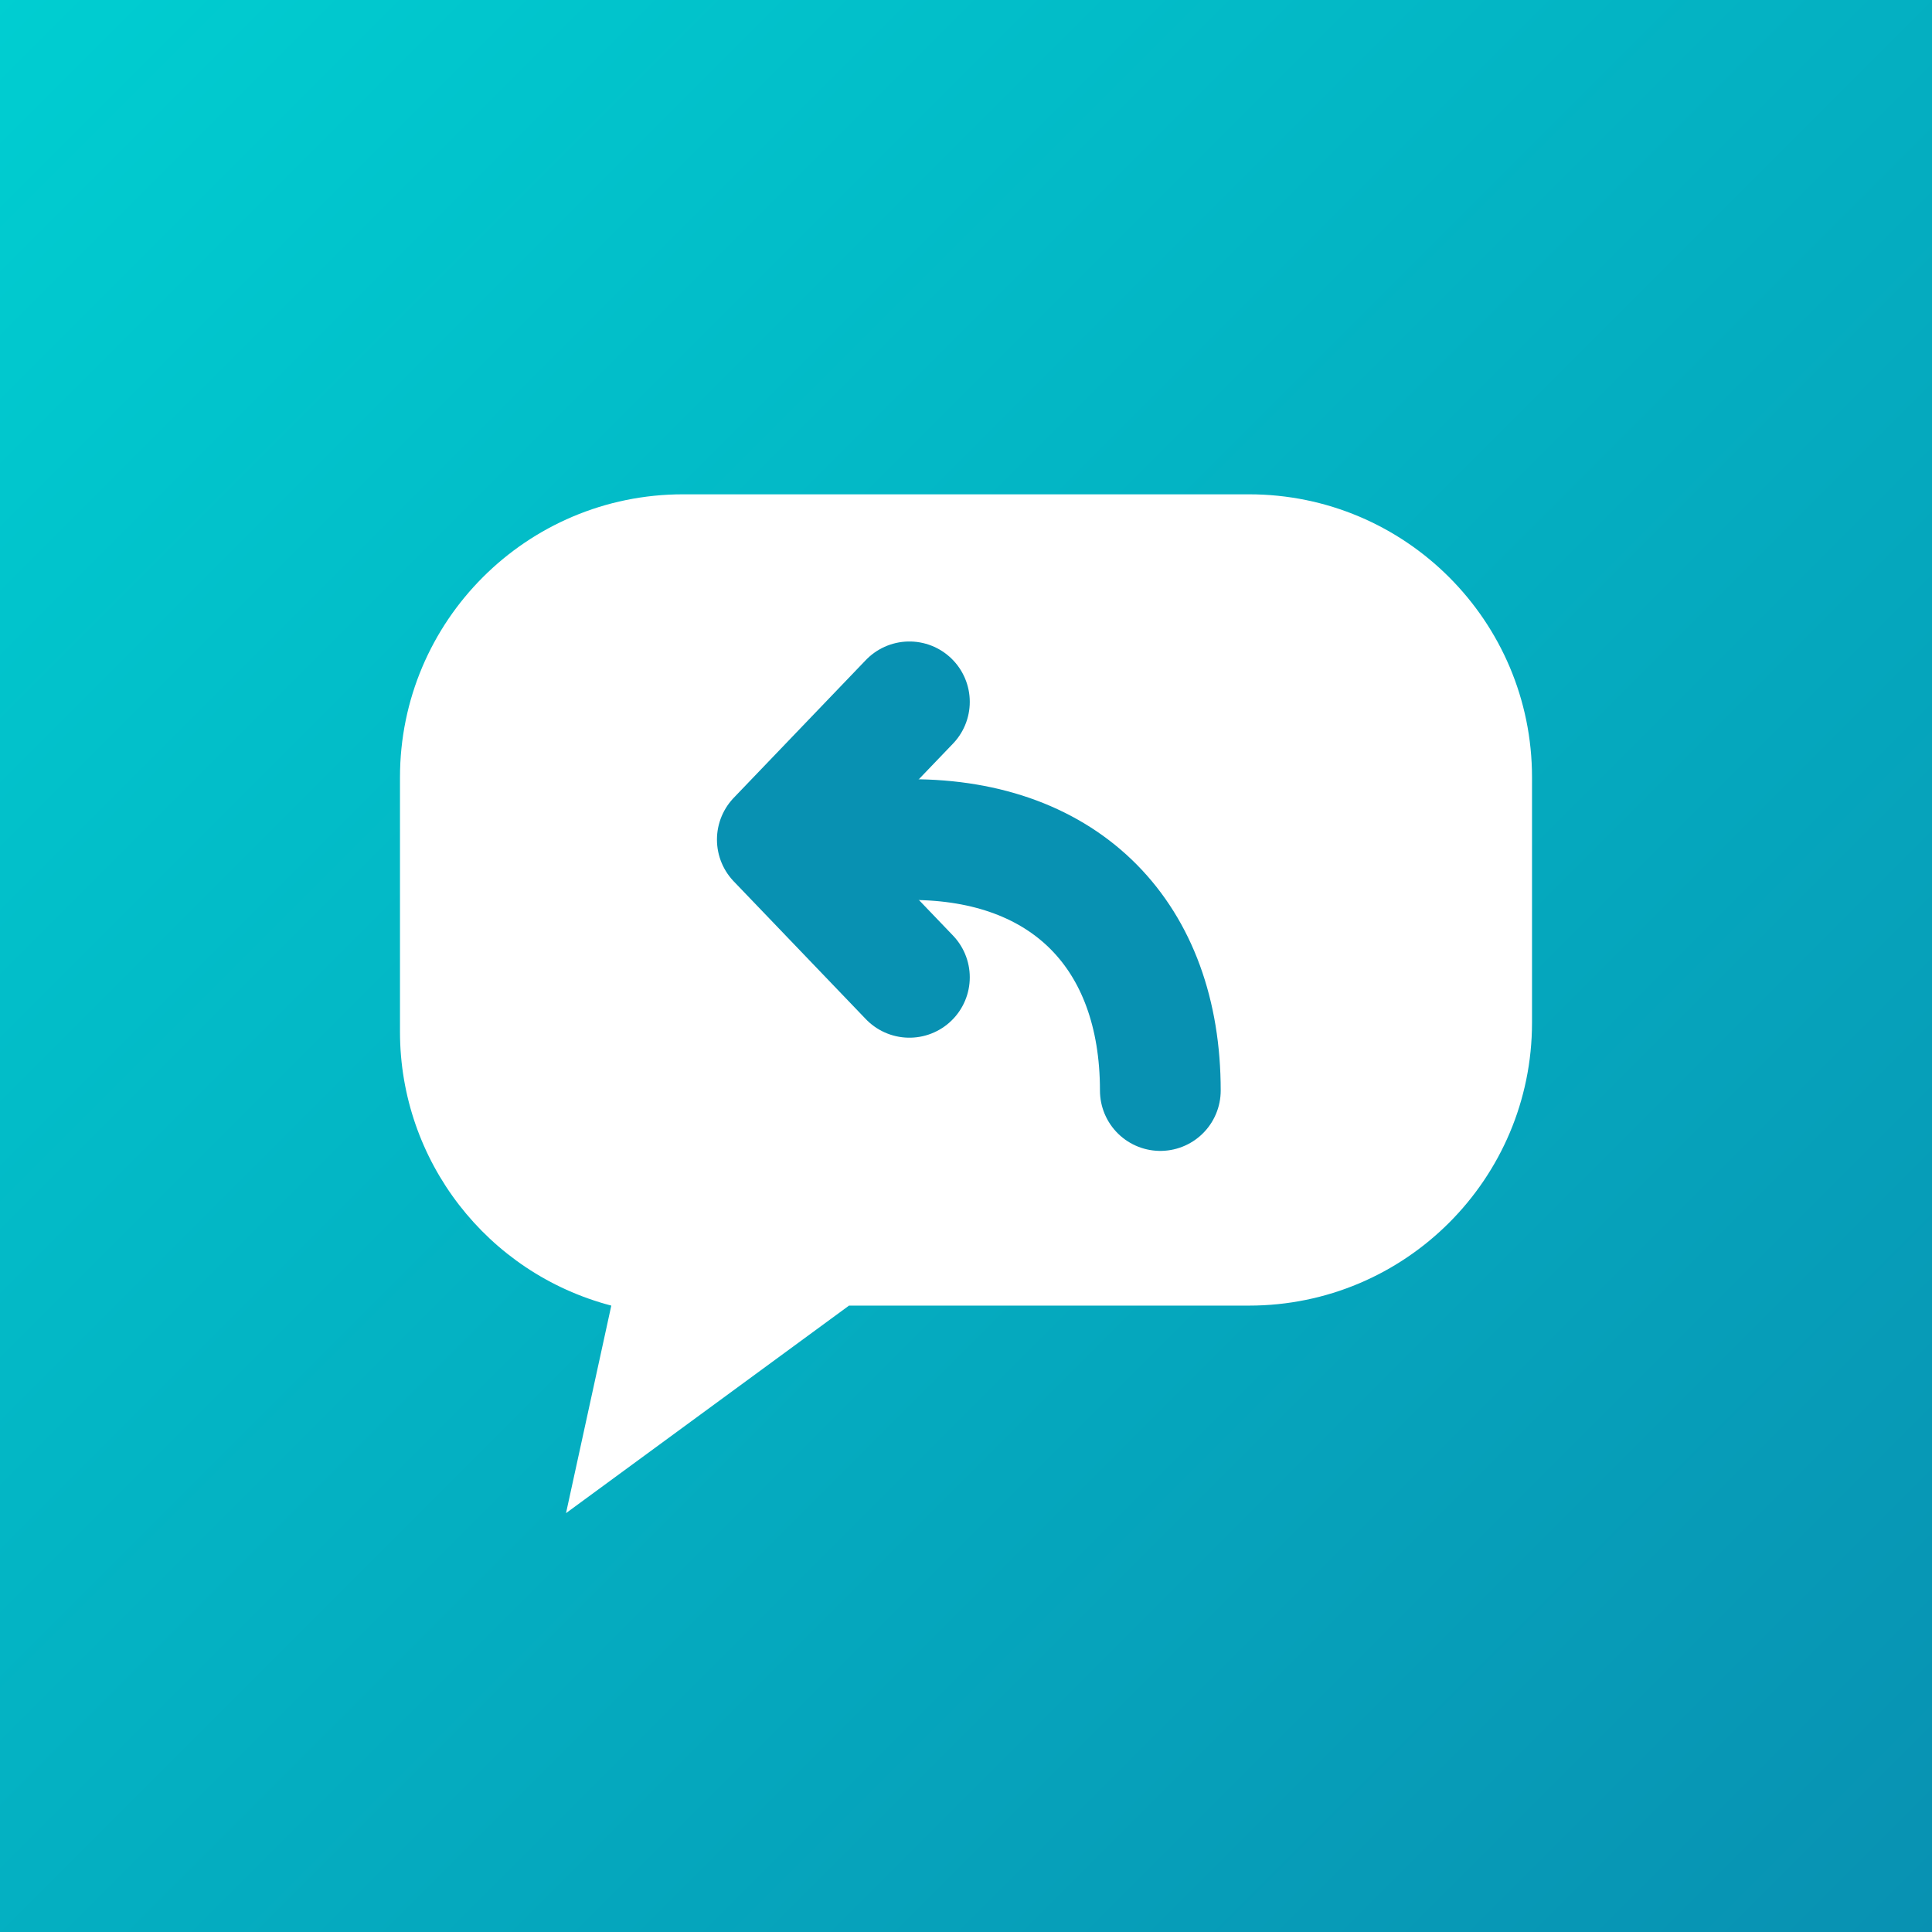
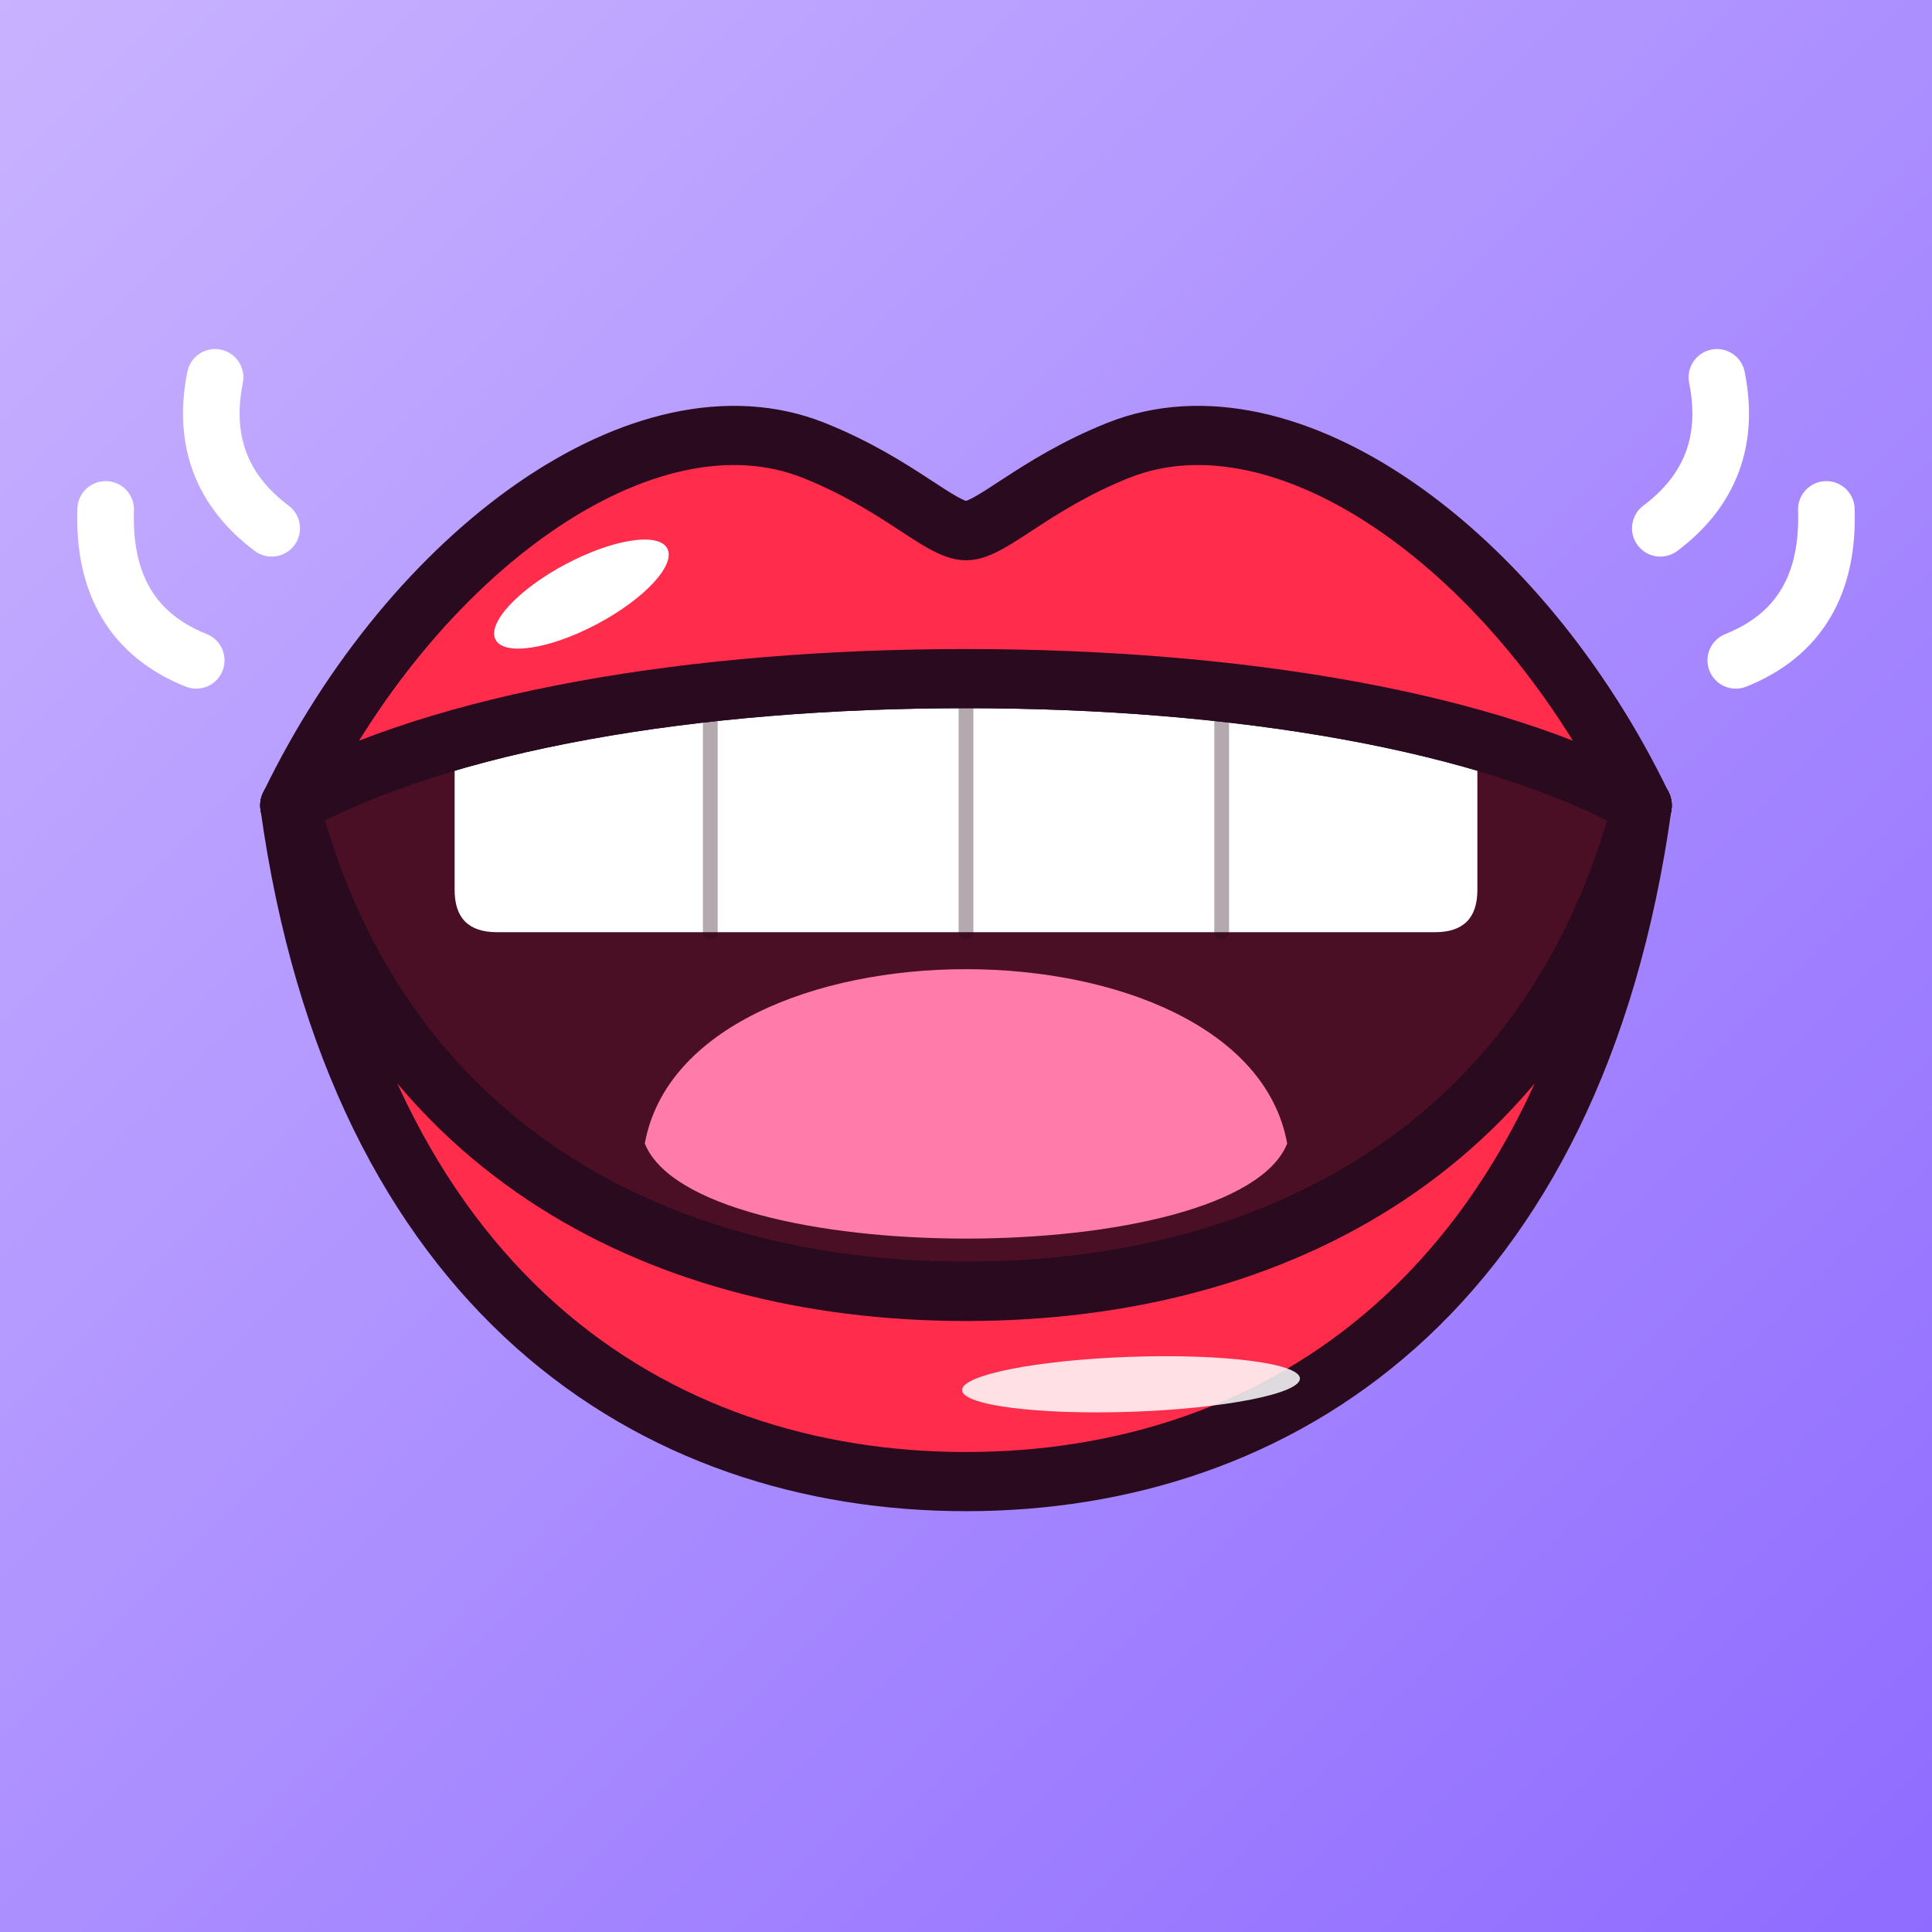
<svg xmlns="http://www.w3.org/2000/svg" viewBox="0 0 1024 1024">
  <defs>
-     <linearGradient id="g" x1="0" y1="0" x2="1" y2="1">
-       <stop offset="0" stop-color="#00CED1" />
-       <stop offset="1" stop-color="#0891B2" />
+     <linearGradient id="bg" x1="0" y1="0" x2="1" y2="1">
+       <stop offset="0" stop-color="#C9B3FF" />
+       <stop offset="1" stop-color="#8F6BFF" />
    </linearGradient>
+     <clipPath id="m">
+       <path d="M192 540 C264 500 384 480 512 480 C640 480 760 500 832 540 C790 700 660 770 512 770 C364 770 234 700 192 540 Z" />
+     </clipPath>
  </defs>
-   <rect width="1024" height="1024" fill="url(#g)" />
-   <path d="M362 262h300a150 150 0 0 1 150 150v130a150 150 0 0 1-150 150H450l-150 110 24-110a150 150 0 0 1-112-145V412a150 150 0 0 1 150-150z" fill="#fff" />
-   <path d="M615 578c0-82-50-133-132-133h-63" fill="none" stroke="#0891B2" stroke-width="64" stroke-linecap="round" />
-   <path d="M482 372l-70 73 70 73" fill="none" stroke="#0891B2" stroke-width="64" stroke-linecap="round" stroke-linejoin="round" />
+   <rect width="1024" height="1024" fill="url(#bg)" />
+   <g transform="translate(512 512) scale(1.12) translate(-512 -616)">
+     <g stroke="#2A0A1E" stroke-width="28" stroke-linejoin="round" stroke-linecap="round">
+       <path d="M192 540 C264 500 384 480 512 480 C640 480 760 500 832 540 C790 700 660 770 512 770 C364 770 234 700 192 540 Z" fill="#4A0F24" />
+       <g clip-path="url(#m)" stroke="none">
+         <path d="M360 700 C380 590 644 590 664 700 C640 760 384 760 360 700 Z" fill="#FF7BA9" />
+         <path d="M270 470 H754 V580 Q754 600 734 600 H290 Q270 600 270 580 Z" fill="#FFFFFF" />
+         <path d="M391 480 V600 M512 480 V600 M633 480 V600" stroke="#2A0A1E" stroke-width="7" opacity="0.35" />
+       </g>
+       <path d="M192 540 C264 500 384 480 512 480 C640 480 760 500 832 540 C790 700 660 770 512 770 C364 770 234 700 192 540 Z" fill="none" />
+       <path d="M192 540 C234 700 364 770 512 770 C660 770 790 700 832 540 C800 770 660 860 512 860 C364 860 224 770 192 540 Z" fill="#FF2D4B" />
+       <path d="M192 540 C250 420 360 340 440 372 C480 388 500 410 512 410 C524 410 544 388 584 372 C664 340 774 420 832 540 C760 500 640 480 512 480 C384 480 264 500 192 540 Z" fill="#FF2D4B" />
+       <path d="M192 540 C264 500 384 480 512 480 C640 480 760 500 832 540 C790 700 660 770 512 770 C364 770 234 700 192 540 Z" fill="none" stroke-width="0" />
+     </g>
+     <g fill="#FFFFFF" stroke="none">
+       <ellipse cx="330" cy="440" rx="46" ry="16" transform="rotate(-28 330 440)" />
+       <ellipse cx="590" cy="815" rx="80" ry="13" opacity="0.85" transform="rotate(-2 560 812)" />
+     </g>
+   </g>
+   <g fill="none" stroke="#FFFFFF" stroke-width="30" stroke-linecap="round">
+     <g transform="translate(-6 -80)">
+       <path d="M150 360 Q110 330 120 280" />
+       <path d="M110 430 Q60 410 62 350" />
+     </g>
+     <g transform="translate(6 -80)">
+       <path d="M874 360 Q914 330 904 280" />
+       <path d="M914 430 Q964 410 962 350" />
+     </g>
+   </g>
</svg>
